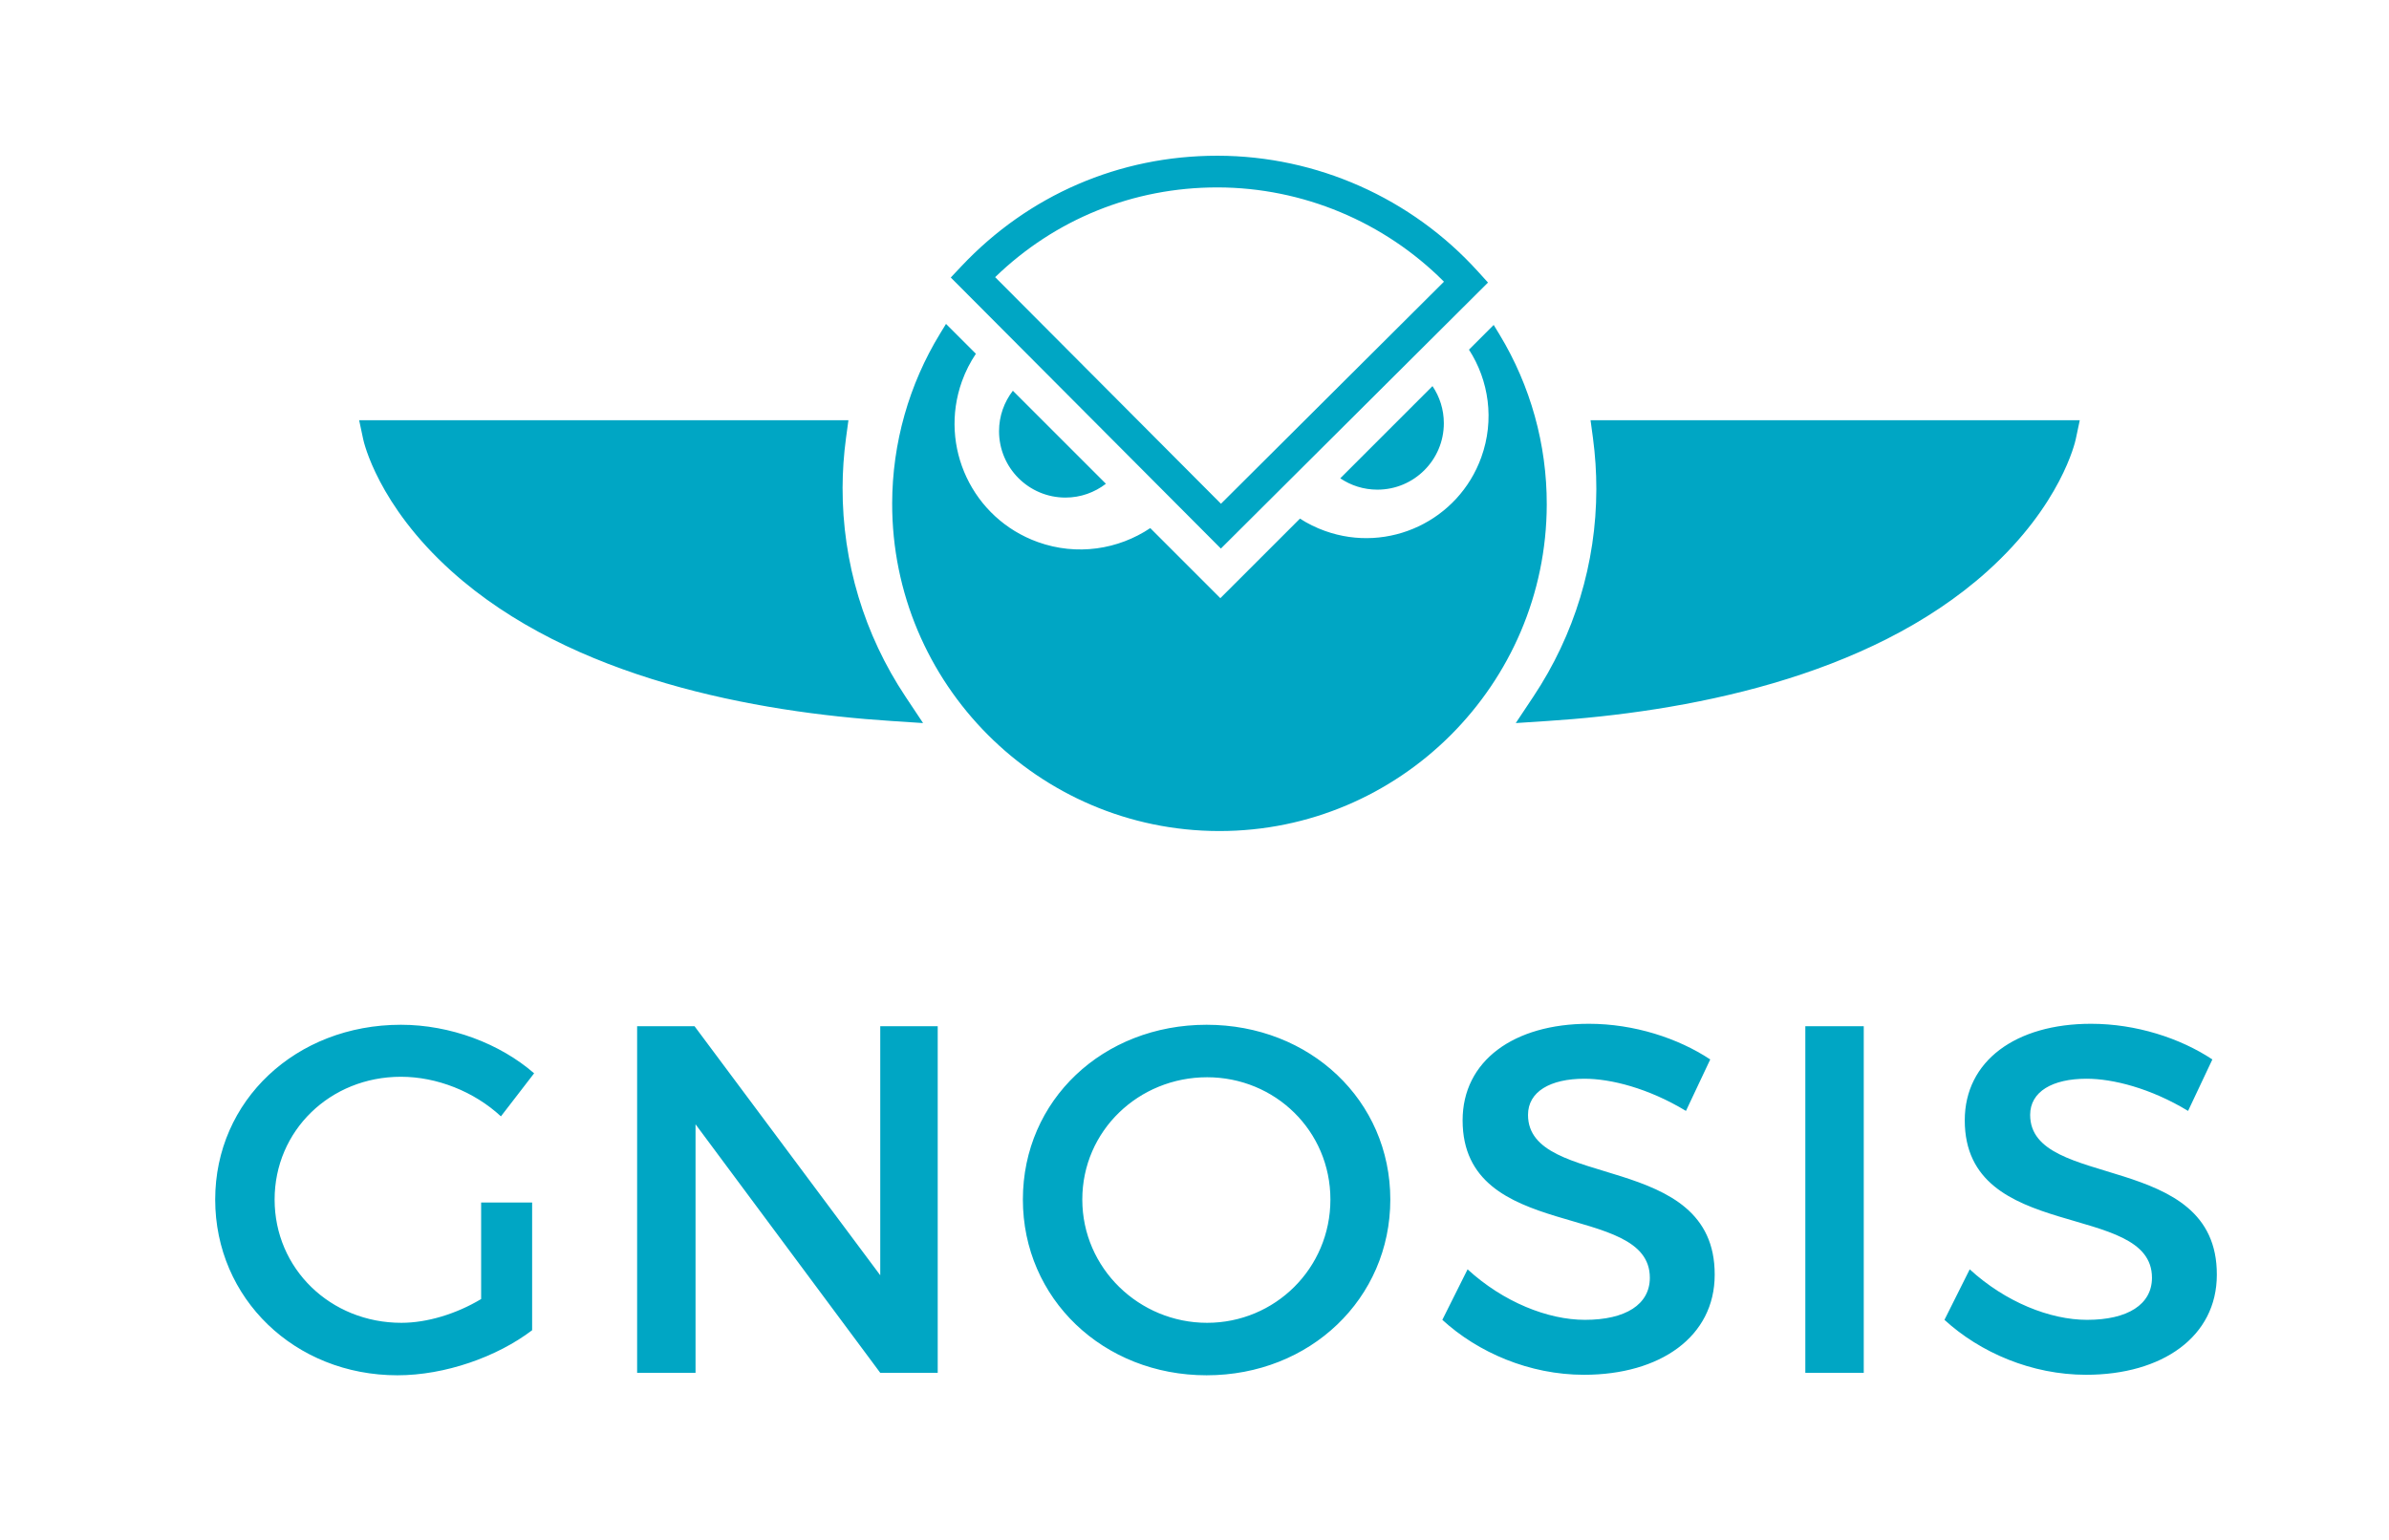
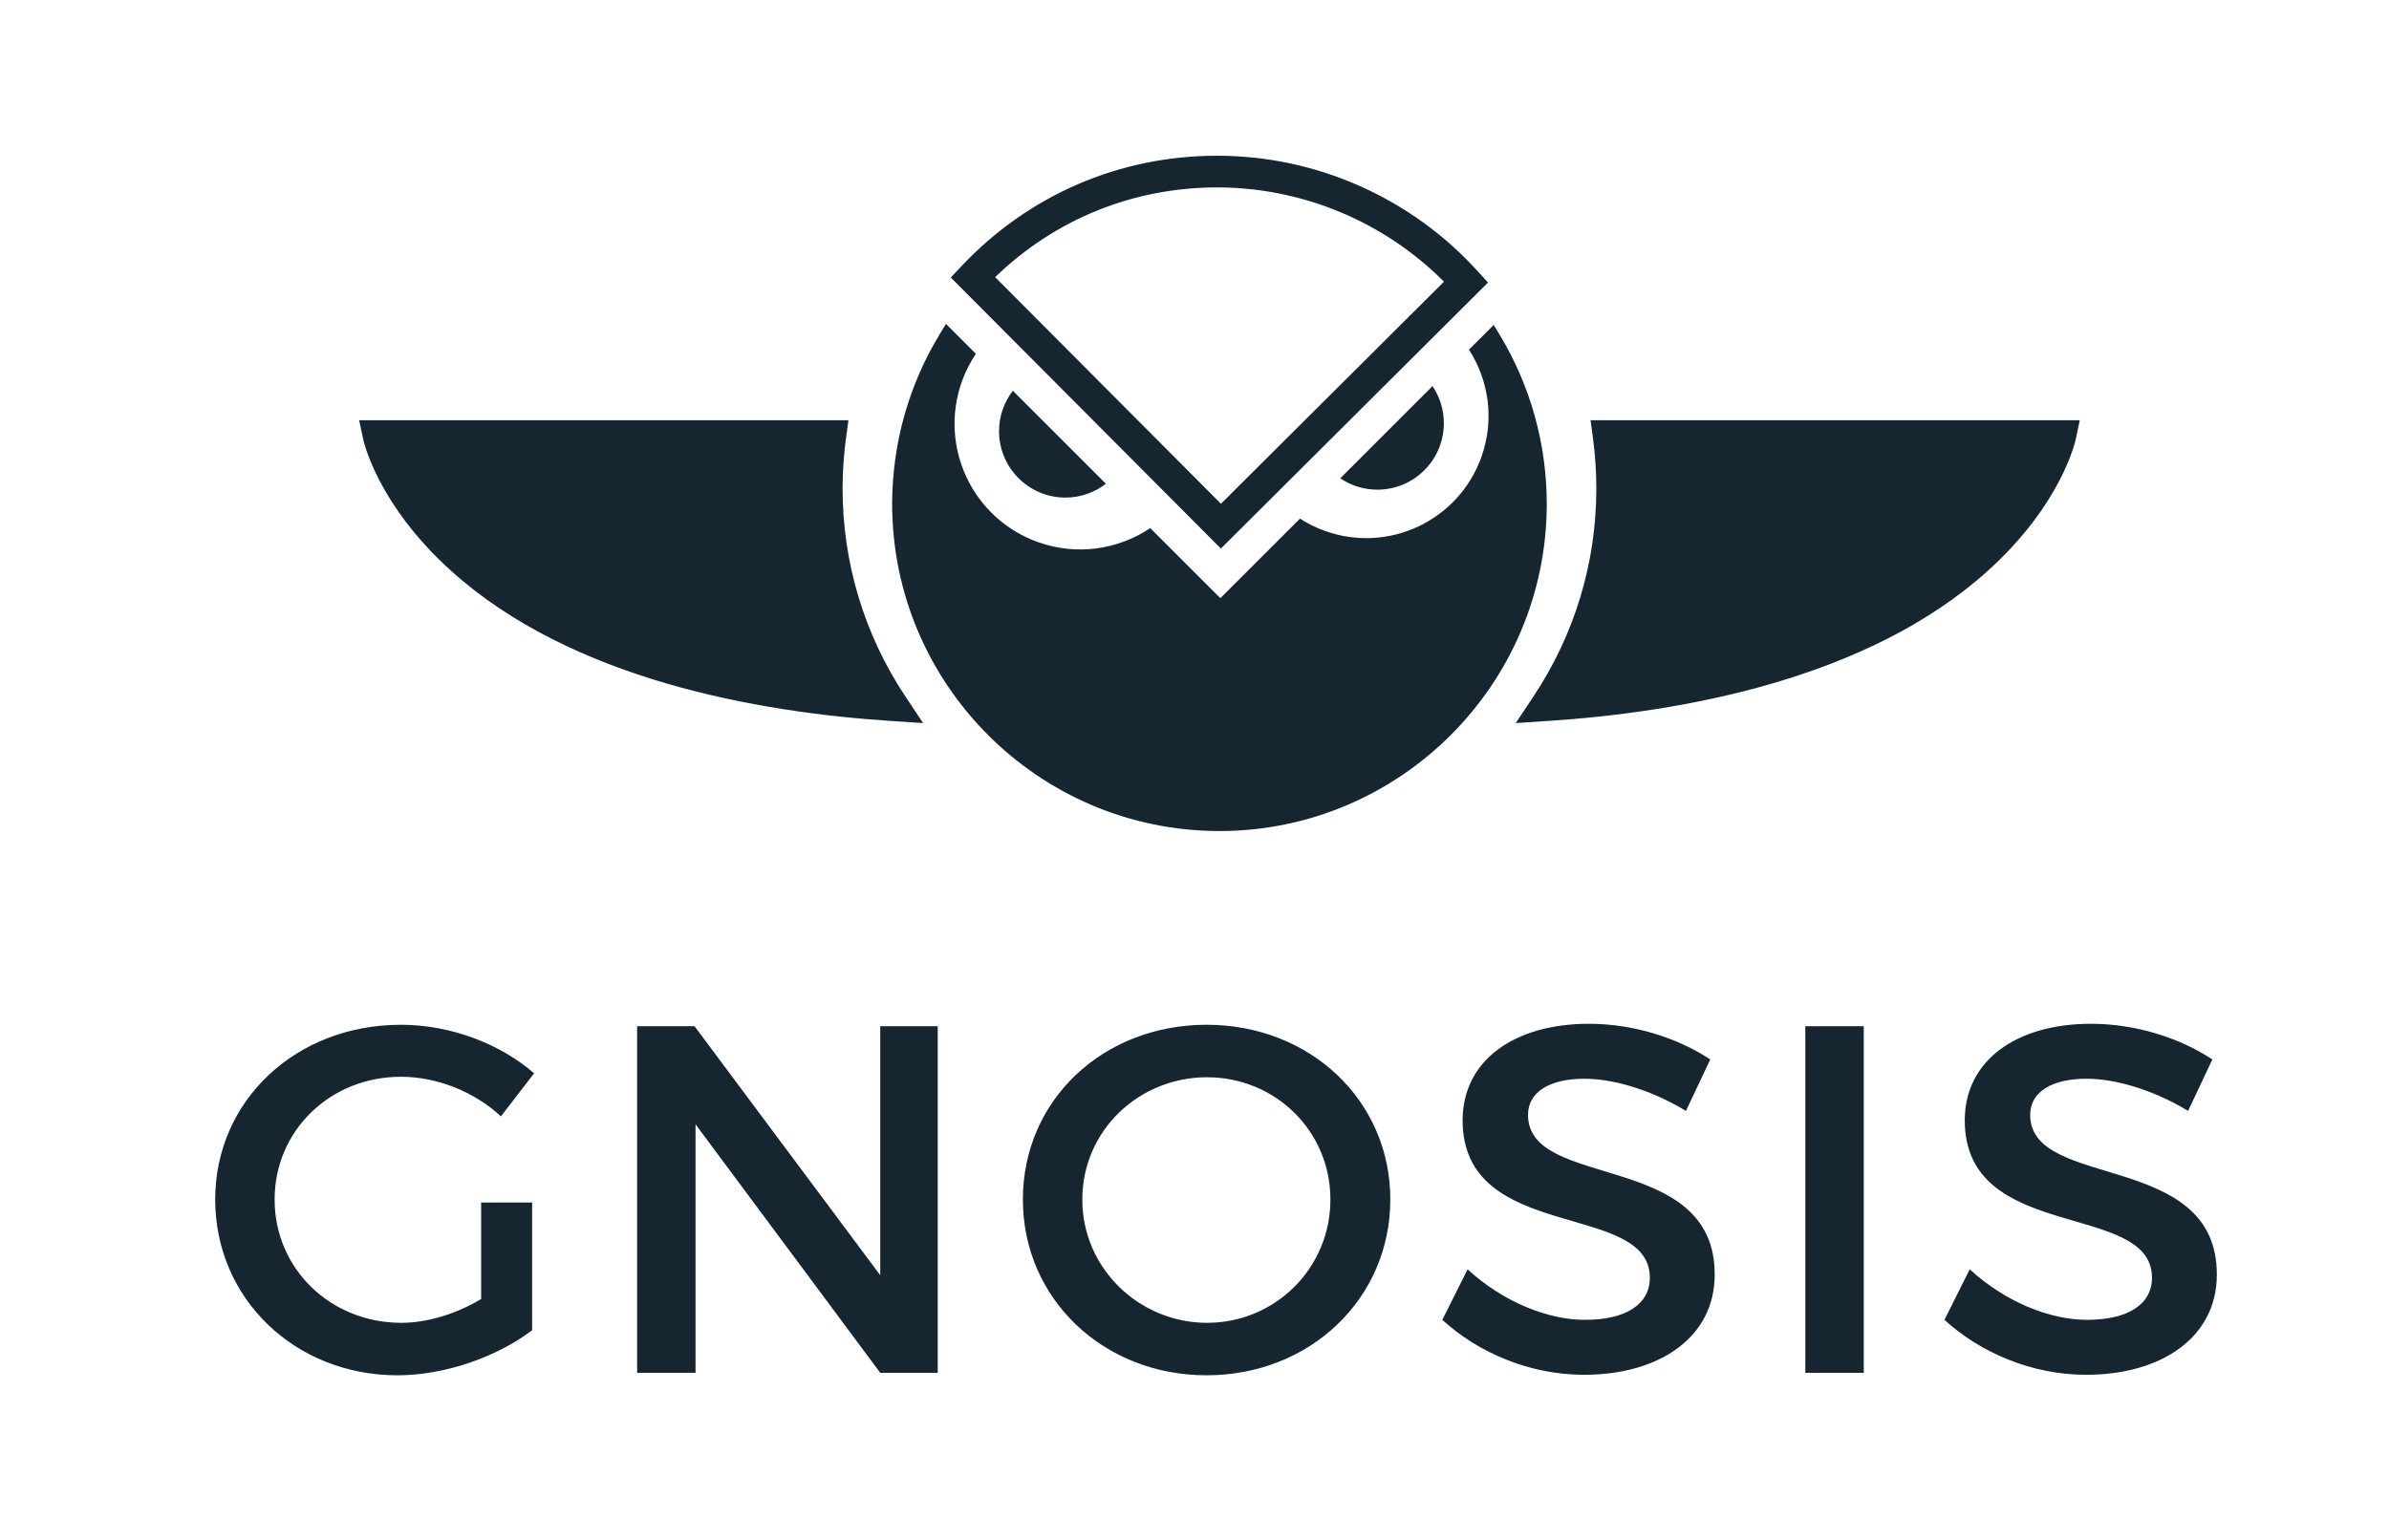
<svg xmlns="http://www.w3.org/2000/svg" version="1.1" id="Layer_1" x="0px" y="0px" width="1055px" height="680px" viewBox="0 0 1055 680" enable-background="new 0 0 1055 680" xml:space="preserve">
-   <path fill="#00A6C4" d="M234.993,531.182v56.416c-15.535,11.813-38.493,19.906-59.488,19.906c-45.267,0-80.473-33.898-80.473-77.637  c0-43.732,35.651-77.196,82.006-77.196c21.869,0,43.738,8.312,58.834,21.44l-14.656,19.017  c-11.804-10.93-28.213-17.488-44.178-17.488c-31.27,0-55.767,23.832-55.767,54.228c0,30.616,24.716,54.459,55.986,54.459  c11.375,0,24.277-3.937,35.217-10.501v-42.644H234.993z M388.727,606.415L307.154,496.63v109.785h-25.795v-153.09h25.366l82.001,110  v-110h25.376v153.09H388.727z M613.971,529.867c0,43.738-35.42,77.637-81.127,77.637c-45.707,0-81.132-33.898-81.132-77.637  c0-43.952,35.426-77.196,81.132-77.196C578.551,452.671,613.971,486.135,613.971,529.867z M477.951,529.867  c0,30.406,25.151,54.459,55.112,54.459c29.962,0,54.454-24.053,54.454-54.459c0-30.396-24.492-54.013-54.454-54.013  C502.882,475.854,477.951,499.472,477.951,529.867z M755.258,467.987l-10.727,22.737c-16.613-10.06-33.238-14.216-44.826-14.216  c-15.086,0-24.922,5.689-24.922,15.965c0,33.458,82.656,15.53,82.438,70.638c0,27.333-24.053,44.172-57.73,44.172  c-24.062,0-46.795-9.835-62.545-24.271l11.148-22.309c15.746,14.437,35.438,22.309,51.83,22.309  c17.939,0,28.658-6.778,28.658-18.592c0-34.112-82.682-15.081-82.682-69.539c0-26.239,22.529-42.644,55.783-42.644  C721.574,452.237,741.041,458.575,755.258,467.987z M797.246,606.415v-153.09h25.801v153.09H797.246z M977,467.987l-10.727,22.737  c-16.613-10.06-33.232-14.216-44.82-14.216c-15.092,0-24.922,5.689-24.922,15.965c0,33.458,82.656,15.53,82.436,70.638  c0,27.333-24.057,44.172-57.734,44.172c-24.057,0-46.789-9.835-62.545-24.271l11.154-22.309  c15.74,14.437,35.438,22.309,51.826,22.309c17.932,0,28.658-6.778,28.658-18.592c0-34.112-82.672-15.081-82.672-69.539  c0-26.239,22.523-42.644,55.771-42.644C943.326,452.237,962.789,458.575,977,467.987z M659.619,143.536l-10.908,10.918  c8.789,13.625,11.365,31.04,5.465,47.481c-10.076,28.066-40.994,42.665-69.051,32.594c-3.963-1.413-7.658-3.256-11.055-5.438  l-35.149,35.139l-30.951-30.951c-14.138,9.459-32.406,12.354-49.643,6.166c-28.873-10.354-43.869-42.142-33.526-70.998  c1.581-4.402,3.669-8.464,6.156-12.181l-13.19-13.19l-2.549,4.166c-13.829,22.576-21.167,48.522-21.23,75.04  c-0.146,79.703,64.566,144.662,144.264,144.813h0.282c79.537,0,144.375-64.718,144.525-144.253  c0.053-26.522-7.182-52.506-20.895-75.129L659.619,143.536z M447.288,172.603c-3.811,4.946-6.103,11.133-6.103,17.859  c0,16.205,13.128,29.333,29.333,29.333c6.731,0,12.908-2.293,17.859-6.104L447.288,172.603z M591.871,211.284  c4.691,3.167,10.322,5.009,16.41,5.009c16.189,0,29.328-13.133,29.328-29.333c0-6.077-1.848-11.72-5.01-16.404L591.871,211.284z   M539.151,242.313L419.871,122.588l4.648-4.937c29.663-31.511,69.8-48.862,113.004-48.862h0.293  c43.66,0.084,85.498,18.702,114.816,51.087l4.48,4.937L539.151,242.313z M439.463,122.426l99.725,100.097l98.48-98.092  c-26.355-26.465-62.379-41.571-99.883-41.645h-0.262C500.48,82.786,465.928,96.804,439.463,122.426z M407.638,319.399l-14.044-0.921  c-59.373-3.858-141.275-18.482-194.273-66.226c-32.469-29.244-38.682-57.038-38.928-58.211l-1.791-8.412h216.069l-1.073,7.899  c-0.984,7.302-1.487,14.682-1.507,21.927c-0.058,32.944,9.537,64.832,27.752,92.224L407.638,319.399z M669.371,319.399l7.795-11.72  c18.115-27.219,27.73-58.892,27.789-91.585c0.01-7.517-0.492-15.106-1.486-22.565l-1.068-7.899h216.043l-1.785,8.412  c-0.246,1.173-6.465,28.967-38.938,58.211c-52.998,47.743-134.922,62.367-194.305,66.226L669.371,319.399z" />
+   <path fill="#152630" d="M234.993,531.182v56.416c-15.535,11.813-38.493,19.906-59.488,19.906c-45.267,0-80.473-33.898-80.473-77.637  c0-43.732,35.651-77.196,82.006-77.196c21.869,0,43.738,8.312,58.834,21.44l-14.656,19.017  c-11.804-10.93-28.213-17.488-44.178-17.488c-31.27,0-55.767,23.832-55.767,54.228c0,30.616,24.716,54.459,55.986,54.459  c11.375,0,24.277-3.937,35.217-10.501v-42.644H234.993z M388.727,606.415L307.154,496.63v109.785h-25.795v-153.09h25.366l82.001,110  v-110h25.376v153.09H388.727z M613.971,529.867c0,43.738-35.42,77.637-81.127,77.637c-45.707,0-81.132-33.898-81.132-77.637  c0-43.952,35.426-77.196,81.132-77.196C578.551,452.671,613.971,486.135,613.971,529.867z M477.951,529.867  c0,30.406,25.151,54.459,55.112,54.459c29.962,0,54.454-24.053,54.454-54.459c0-30.396-24.492-54.013-54.454-54.013  C502.882,475.854,477.951,499.472,477.951,529.867z M755.258,467.987l-10.727,22.737c-16.613-10.06-33.238-14.216-44.826-14.216  c-15.086,0-24.922,5.689-24.922,15.965c0,33.458,82.656,15.53,82.438,70.638c0,27.333-24.053,44.172-57.73,44.172  c-24.062,0-46.795-9.835-62.545-24.271l11.148-22.309c15.746,14.437,35.438,22.309,51.83,22.309  c17.939,0,28.658-6.778,28.658-18.592c0-34.112-82.682-15.081-82.682-69.539c0-26.239,22.529-42.644,55.783-42.644  C721.574,452.237,741.041,458.575,755.258,467.987z M797.246,606.415v-153.09h25.801v153.09H797.246z M977,467.987l-10.727,22.737  c-16.613-10.06-33.232-14.216-44.82-14.216c-15.092,0-24.922,5.689-24.922,15.965c0,33.458,82.656,15.53,82.436,70.638  c0,27.333-24.057,44.172-57.734,44.172c-24.057,0-46.789-9.835-62.545-24.271l11.154-22.309  c15.74,14.437,35.438,22.309,51.826,22.309c17.932,0,28.658-6.778,28.658-18.592c0-34.112-82.672-15.081-82.672-69.539  c0-26.239,22.523-42.644,55.771-42.644C943.326,452.237,962.789,458.575,977,467.987z M659.619,143.536l-10.908,10.918  c8.789,13.625,11.365,31.04,5.465,47.481c-10.076,28.066-40.994,42.665-69.051,32.594c-3.963-1.413-7.658-3.256-11.055-5.438  l-35.149,35.139l-30.951-30.951c-14.138,9.459-32.406,12.354-49.643,6.166c-28.873-10.354-43.869-42.142-33.526-70.998  c1.581-4.402,3.669-8.464,6.156-12.181l-13.19-13.19l-2.549,4.166c-13.829,22.576-21.167,48.522-21.23,75.04  c-0.146,79.703,64.566,144.662,144.264,144.813h0.282c79.537,0,144.375-64.718,144.525-144.253  c0.053-26.522-7.182-52.506-20.895-75.129L659.619,143.536z M447.288,172.603c-3.811,4.946-6.103,11.133-6.103,17.859  c0,16.205,13.128,29.333,29.333,29.333c6.731,0,12.908-2.293,17.859-6.104L447.288,172.603z M591.871,211.284  c4.691,3.167,10.322,5.009,16.41,5.009c16.189,0,29.328-13.133,29.328-29.333c0-6.077-1.848-11.72-5.01-16.404L591.871,211.284z   M539.151,242.313L419.871,122.588l4.648-4.937c29.663-31.511,69.8-48.862,113.004-48.862h0.293  c43.66,0.084,85.498,18.702,114.816,51.087l4.48,4.937L539.151,242.313z M439.463,122.426l99.725,100.097l98.48-98.092  c-26.355-26.465-62.379-41.571-99.883-41.645h-0.262C500.48,82.786,465.928,96.804,439.463,122.426z M407.638,319.399l-14.044-0.921  c-59.373-3.858-141.275-18.482-194.273-66.226c-32.469-29.244-38.682-57.038-38.928-58.211l-1.791-8.412h216.069l-1.073,7.899  c-0.984,7.302-1.487,14.682-1.507,21.927c-0.058,32.944,9.537,64.832,27.752,92.224L407.638,319.399z M669.371,319.399l7.795-11.72  c18.115-27.219,27.73-58.892,27.789-91.585c0.01-7.517-0.492-15.106-1.486-22.565l-1.068-7.899h216.043l-1.785,8.412  c-0.246,1.173-6.465,28.967-38.938,58.211c-52.998,47.743-134.922,62.367-194.305,66.226L669.371,319.399z" />
</svg>
